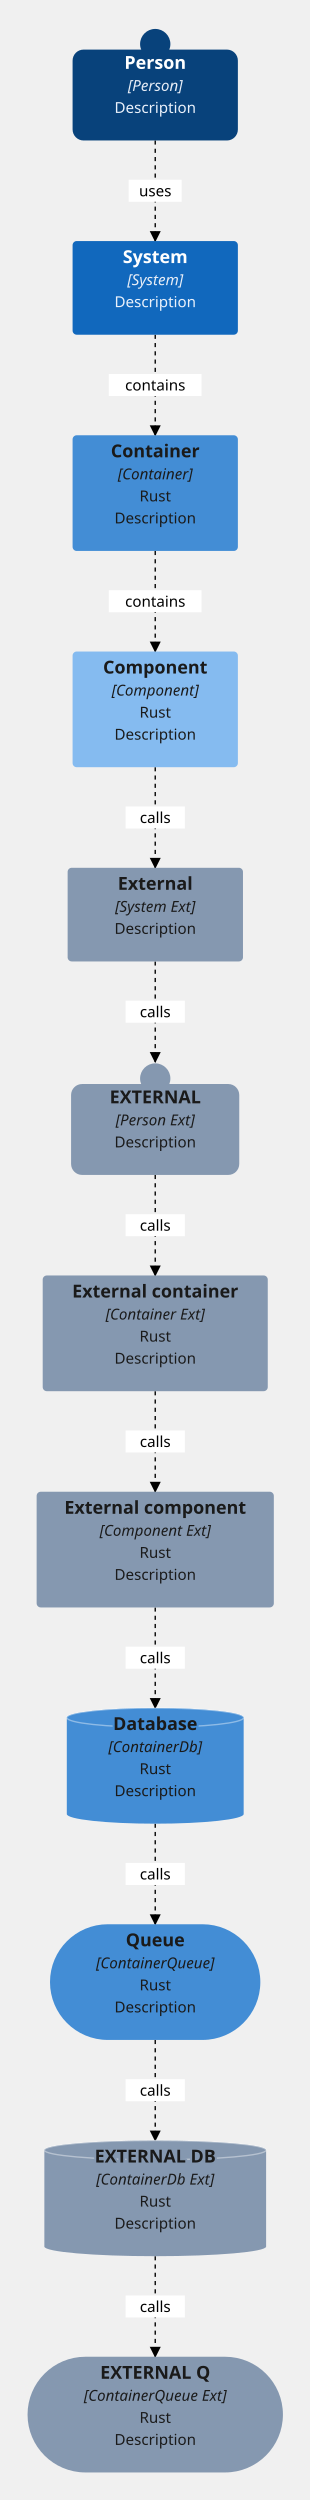
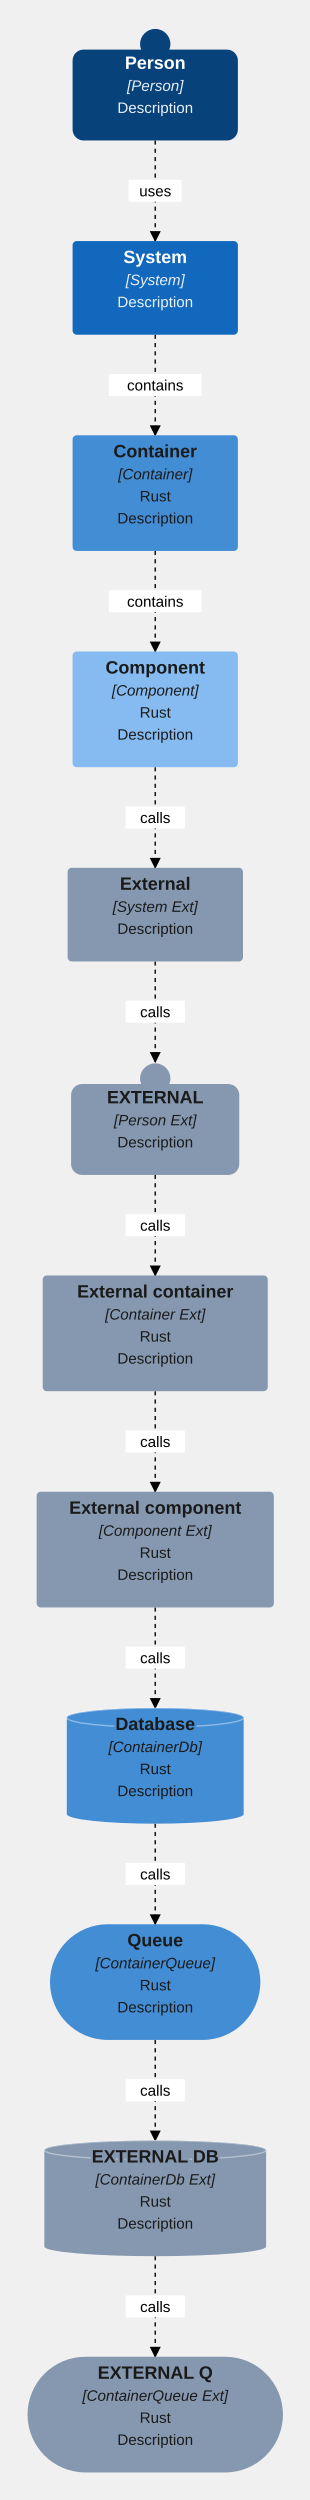
- <svg xmlns="http://www.w3.org/2000/svg" viewBox="0 0 225 1815" width="225" height="1815" style="font-family:sans-serif;font-size:13px">
+ <svg xmlns="http://www.w3.org/2000/svg" viewBox="0 0 225 1815" width="225" height="1815" style="font-family:Arial, Helvetica, sans-serif;font-size:13px">
  <defs>
    <marker id="mmd-c4-arrow" viewBox="0 0 10 10" refX="9" refY="5" markerWidth="8" markerHeight="8" orient="auto-start-reverse">
      <path d="M 0 0 L 10 5 L 0 10 z" fill="currentColor" />
    </marker>
  </defs>
  <path d="M 112.7 102.0 C 112.7 114.5 112.7 114.5 112.7 127.0 C 112.7 138.5 112.7 138.5 112.7 150.0 C 112.7 162.5 112.7 162.5 112.7 175.0" fill="none" stroke="currentColor" stroke-dasharray="3 3" marker-end="url(#mmd-c4-arrow)" />
  <rect x="93.4" y="130.5" width="38.5" height="16" fill="var(--surface, #fff)" />
  <text x="112.7" y="142.5" text-anchor="middle" font-size="11" fill="currentColor">uses</text>
  <path d="M 112.7 243.0 C 112.7 255.5 112.7 255.5 112.7 268.0 C 112.7 279.5 112.7 279.5 112.7 291.0 C 112.7 303.5 112.7 303.5 112.7 316.0" fill="none" stroke="currentColor" stroke-dasharray="3 3" marker-end="url(#mmd-c4-arrow)" />
  <rect x="79.0" y="271.5" width="67.3" height="16" fill="var(--surface, #fff)" />
  <text x="112.7" y="283.5" text-anchor="middle" font-size="11" fill="currentColor">contains</text>
  <path d="M 112.7 400.0 C 112.7 412.5 112.7 412.5 112.7 425.0 C 112.7 436.5 112.7 436.5 112.7 448.0 C 112.7 460.5 112.7 460.5 112.7 473.0" fill="none" stroke="currentColor" stroke-dasharray="3 3" marker-end="url(#mmd-c4-arrow)" />
  <rect x="79.0" y="428.5" width="67.3" height="16" fill="var(--surface, #fff)" />
  <text x="112.7" y="440.5" text-anchor="middle" font-size="11" fill="currentColor">contains</text>
  <path d="M 112.7 557.0 C 112.7 569.5 112.7 569.5 112.7 582.0 C 112.7 593.5 112.7 593.5 112.7 605.0 C 112.7 617.5 112.7 617.5 112.7 630.0" fill="none" stroke="currentColor" stroke-dasharray="3 3" marker-end="url(#mmd-c4-arrow)" />
  <rect x="91.2" y="585.5" width="43.0" height="16" fill="var(--surface, #fff)" />
  <text x="112.7" y="597.5" text-anchor="middle" font-size="11" fill="currentColor">calls</text>
  <path d="M 112.7 698.0 C 112.7 710.5 112.7 710.5 112.7 723.0 C 112.7 734.5 112.7 734.5 112.7 746.0 C 112.7 758.5 112.7 758.5 112.7 771.0" fill="none" stroke="currentColor" stroke-dasharray="3 3" marker-end="url(#mmd-c4-arrow)" />
  <rect x="91.2" y="726.5" width="43.0" height="16" fill="var(--surface, #fff)" />
  <text x="112.7" y="738.5" text-anchor="middle" font-size="11" fill="currentColor">calls</text>
  <path d="M 112.7 853.0 C 112.7 865.5 112.7 865.5 112.7 878.0 C 112.7 889.5 112.7 889.5 112.7 901.0 C 112.7 913.5 112.7 913.5 112.7 926.0" fill="none" stroke="currentColor" stroke-dasharray="3 3" marker-end="url(#mmd-c4-arrow)" />
  <rect x="91.2" y="881.5" width="43.0" height="16" fill="var(--surface, #fff)" />
  <text x="112.7" y="893.5" text-anchor="middle" font-size="11" fill="currentColor">calls</text>
  <path d="M 112.7 1010.0 C 112.7 1022.5 112.7 1022.5 112.7 1035.0 C 112.7 1046.5 112.7 1046.5 112.7 1058.0 C 112.7 1070.5 112.7 1070.5 112.7 1083.0" fill="none" stroke="currentColor" stroke-dasharray="3 3" marker-end="url(#mmd-c4-arrow)" />
  <rect x="91.2" y="1038.5" width="43.0" height="16" fill="var(--surface, #fff)" />
  <text x="112.7" y="1050.5" text-anchor="middle" font-size="11" fill="currentColor">calls</text>
  <path d="M 112.7 1167.0 C 112.7 1179.5 112.7 1179.5 112.7 1192.0 C 112.7 1203.5 112.7 1203.5 112.7 1215.0 C 112.7 1227.5 112.7 1227.5 112.7 1240.0" fill="none" stroke="currentColor" stroke-dasharray="3 3" marker-end="url(#mmd-c4-arrow)" />
  <rect x="91.2" y="1195.5" width="43.0" height="16" fill="var(--surface, #fff)" />
  <text x="112.7" y="1207.5" text-anchor="middle" font-size="11" fill="currentColor">calls</text>
  <path d="M 112.7 1324.0 C 112.7 1336.5 112.7 1336.5 112.7 1349.0 C 112.7 1360.5 112.7 1360.5 112.7 1372.0 C 112.7 1384.5 112.7 1384.5 112.7 1397.0" fill="none" stroke="currentColor" stroke-dasharray="3 3" marker-end="url(#mmd-c4-arrow)" />
  <rect x="91.2" y="1352.5" width="43.0" height="16" fill="var(--surface, #fff)" />
  <text x="112.7" y="1364.5" text-anchor="middle" font-size="11" fill="currentColor">calls</text>
  <path d="M 112.7 1481.0 C 112.7 1493.5 112.7 1493.5 112.7 1506.0 C 112.7 1517.5 112.7 1517.5 112.7 1529.0 C 112.7 1541.5 112.7 1541.5 112.7 1554.0" fill="none" stroke="currentColor" stroke-dasharray="3 3" marker-end="url(#mmd-c4-arrow)" />
  <rect x="91.2" y="1509.5" width="43.0" height="16" fill="var(--surface, #fff)" />
  <text x="112.7" y="1521.5" text-anchor="middle" font-size="11" fill="currentColor">calls</text>
  <path d="M 112.7 1638.0 C 112.7 1650.5 112.7 1650.5 112.7 1663.0 C 112.7 1674.5 112.7 1674.5 112.7 1686.0 C 112.7 1698.5 112.7 1698.5 112.7 1711.0" fill="none" stroke="currentColor" stroke-dasharray="3 3" marker-end="url(#mmd-c4-arrow)" />
  <rect x="91.2" y="1666.5" width="43.0" height="16" fill="var(--surface, #fff)" />
  <text x="112.7" y="1678.5" text-anchor="middle" font-size="11" fill="currentColor">calls</text>
  <circle cx="112.7" cy="32.0" r="11" fill="#08427b" />
  <rect x="52.7" y="36.0" width="120.0" height="66.0" fill="#08427b" rx="8" />
  <svg x="66.680" y="36.000" width="92.000" height="17.900" viewBox="66.680 36.000 92.000 17.900" overflow="hidden" style="overflow:hidden;max-width:none;width:92.000px;height:17.900px">
    <text x="112.7" y="50.0" text-anchor="middle" font-size="13" font-weight="700" font-style="normal" fill="#fff">Person</text>
  </svg>
  <svg x="66.680" y="53.900" width="92.000" height="15.400" viewBox="66.680 53.900 92.000 15.400" overflow="hidden" style="overflow:hidden;max-width:none;width:92.000px;height:15.400px">
    <text x="112.7" y="66.0" text-anchor="middle" font-size="11" font-weight="400" font-style="italic" fill="#e8eef7">[Person]</text>
  </svg>
  <svg x="66.680" y="69.900" width="92.000" height="15.400" viewBox="66.680 69.900 92.000 15.400" overflow="hidden" style="overflow:hidden;max-width:none;width:92.000px;height:15.400px">
    <text x="112.7" y="82.0" text-anchor="middle" font-size="11" font-weight="400" font-style="normal" fill="#eaf1fb">Description</text>
  </svg>
  <rect x="52.7" y="175.0" width="120.0" height="68.0" fill="#1168bd" rx="3" />
  <svg x="66.680" y="176.700" width="92.000" height="18.200" viewBox="66.680 176.700 92.000 18.200" overflow="hidden" style="overflow:hidden;max-width:none;width:92.000px;height:18.200px">
    <text x="112.7" y="191.0" text-anchor="middle" font-size="13" font-weight="700" font-style="normal" fill="#fff">System</text>
  </svg>
  <svg x="66.680" y="194.900" width="92.000" height="15.400" viewBox="66.680 194.900 92.000 15.400" overflow="hidden" style="overflow:hidden;max-width:none;width:92.000px;height:15.400px">
    <text x="112.7" y="207.0" text-anchor="middle" font-size="11" font-weight="400" font-style="italic" fill="#e8eef7">[System]</text>
  </svg>
  <svg x="66.680" y="210.900" width="92.000" height="15.400" viewBox="66.680 210.900 92.000 15.400" overflow="hidden" style="overflow:hidden;max-width:none;width:92.000px;height:15.400px">
    <text x="112.7" y="223.0" text-anchor="middle" font-size="11" font-weight="400" font-style="normal" fill="#eaf1fb">Description</text>
  </svg>
  <rect x="52.7" y="316.0" width="120.0" height="84.0" fill="#438dd5" rx="3" />
  <svg x="66.680" y="317.700" width="92.000" height="18.200" viewBox="66.680 317.700 92.000 18.200" overflow="hidden" style="overflow:hidden;max-width:none;width:92.000px;height:18.200px">
    <text x="112.7" y="332.0" text-anchor="middle" font-size="13" font-weight="700" font-style="normal" fill="var(--mermaid-data-text, #1a1a1a)">Container</text>
  </svg>
  <svg x="66.680" y="335.900" width="92.000" height="15.400" viewBox="66.680 335.900 92.000 15.400" overflow="hidden" style="overflow:hidden;max-width:none;width:92.000px;height:15.400px">
    <text x="112.7" y="348.0" text-anchor="middle" font-size="11" font-weight="400" font-style="italic" fill="var(--mermaid-data-text, #1a1a1a)">[Container]</text>
  </svg>
  <svg x="66.680" y="351.900" width="92.000" height="15.400" viewBox="66.680 351.900 92.000 15.400" overflow="hidden" style="overflow:hidden;max-width:none;width:92.000px;height:15.400px">
    <text x="112.7" y="364.0" text-anchor="middle" font-size="11" font-weight="400" font-style="normal" fill="var(--mermaid-data-text, #1a1a1a)">Rust</text>
  </svg>
  <svg x="66.680" y="367.900" width="92.000" height="15.400" viewBox="66.680 367.900 92.000 15.400" overflow="hidden" style="overflow:hidden;max-width:none;width:92.000px;height:15.400px">
    <text x="112.7" y="380.0" text-anchor="middle" font-size="11" font-weight="400" font-style="normal" fill="var(--mermaid-data-text, #1a1a1a)">Description</text>
  </svg>
  <rect x="52.7" y="473.0" width="120.0" height="84.0" fill="#85bbf0" rx="3" />
  <svg x="66.680" y="474.700" width="92.000" height="18.200" viewBox="66.680 474.700 92.000 18.200" overflow="hidden" style="overflow:hidden;max-width:none;width:92.000px;height:18.200px">
    <text x="112.7" y="489.0" text-anchor="middle" font-size="13" font-weight="700" font-style="normal" fill="var(--mermaid-data-text, #1a1a1a)">Component</text>
  </svg>
  <svg x="66.680" y="492.900" width="92.000" height="15.400" viewBox="66.680 492.900 92.000 15.400" overflow="hidden" style="overflow:hidden;max-width:none;width:92.000px;height:15.400px">
    <text x="112.7" y="505.0" text-anchor="middle" font-size="11" font-weight="400" font-style="italic" fill="var(--mermaid-data-text, #1a1a1a)">[Component]</text>
  </svg>
  <svg x="66.680" y="508.900" width="92.000" height="15.400" viewBox="66.680 508.900 92.000 15.400" overflow="hidden" style="overflow:hidden;max-width:none;width:92.000px;height:15.400px">
    <text x="112.7" y="521.0" text-anchor="middle" font-size="11" font-weight="400" font-style="normal" fill="var(--mermaid-data-text, #1a1a1a)">Rust</text>
  </svg>
  <svg x="66.680" y="524.900" width="92.000" height="15.400" viewBox="66.680 524.900 92.000 15.400" overflow="hidden" style="overflow:hidden;max-width:none;width:92.000px;height:15.400px">
    <text x="112.7" y="537.0" text-anchor="middle" font-size="11" font-weight="400" font-style="normal" fill="var(--mermaid-data-text, #1a1a1a)">Description</text>
  </svg>
  <rect x="49.1" y="630.0" width="127.3" height="68.0" fill="#8598b0" rx="3" />
  <svg x="63.050" y="631.700" width="99.260" height="18.200" viewBox="63.050 631.700 99.260 18.200" overflow="hidden" style="overflow:hidden;max-width:none;width:99.260px;height:18.200px">
    <text x="112.7" y="646.0" text-anchor="middle" font-size="13" font-weight="700" font-style="normal" fill="var(--mermaid-data-text, #1a1a1a)">External</text>
  </svg>
  <svg x="63.050" y="649.900" width="99.260" height="15.400" viewBox="63.050 649.900 99.260 15.400" overflow="hidden" style="overflow:hidden;max-width:none;width:99.260px;height:15.400px">
    <text x="112.7" y="662.0" text-anchor="middle" font-size="11" font-weight="400" font-style="italic" fill="var(--mermaid-data-text, #1a1a1a)">[System Ext]</text>
  </svg>
  <svg x="63.050" y="665.900" width="99.260" height="15.400" viewBox="63.050 665.900 99.260 15.400" overflow="hidden" style="overflow:hidden;max-width:none;width:99.260px;height:15.400px">
    <text x="112.7" y="678.0" text-anchor="middle" font-size="11" font-weight="400" font-style="normal" fill="var(--mermaid-data-text, #1a1a1a)">Description</text>
  </svg>
  <circle cx="112.7" cy="783.0" r="11" fill="#8598b0" />
  <rect x="51.6" y="787.0" width="122.1" height="66.0" fill="#8598b0" rx="8" />
  <svg x="65.640" y="787.000" width="94.080" height="17.900" viewBox="65.640 787.000 94.080 17.900" overflow="hidden" style="overflow:hidden;max-width:none;width:94.080px;height:17.900px">
    <text x="112.7" y="801.0" text-anchor="middle" font-size="13" font-weight="700" font-style="normal" fill="var(--mermaid-data-text, #1a1a1a)">EXTERNAL</text>
  </svg>
  <svg x="65.640" y="804.900" width="94.080" height="15.400" viewBox="65.640 804.900 94.080 15.400" overflow="hidden" style="overflow:hidden;max-width:none;width:94.080px;height:15.400px">
    <text x="112.7" y="817.0" text-anchor="middle" font-size="11" font-weight="400" font-style="italic" fill="var(--mermaid-data-text, #1a1a1a)">[Person Ext]</text>
  </svg>
  <svg x="65.640" y="820.900" width="94.080" height="15.400" viewBox="65.640 820.900 94.080 15.400" overflow="hidden" style="overflow:hidden;max-width:none;width:94.080px;height:15.400px">
    <text x="112.7" y="833.0" text-anchor="middle" font-size="11" font-weight="400" font-style="normal" fill="var(--mermaid-data-text, #1a1a1a)">Description</text>
  </svg>
  <rect x="31.0" y="926.0" width="163.4" height="84.0" fill="#8598b0" rx="3" />
  <svg x="44.990" y="927.700" width="135.380" height="18.200" viewBox="44.990 927.700 135.380 18.200" overflow="hidden" style="overflow:hidden;max-width:none;width:135.380px;height:18.200px">
    <text x="112.7" y="942.0" text-anchor="middle" font-size="13" font-weight="700" font-style="normal" fill="var(--mermaid-data-text, #1a1a1a)">External container</text>
  </svg>
  <svg x="44.990" y="945.900" width="135.380" height="15.400" viewBox="44.990 945.900 135.380 15.400" overflow="hidden" style="overflow:hidden;max-width:none;width:135.380px;height:15.400px">
    <text x="112.7" y="958.0" text-anchor="middle" font-size="11" font-weight="400" font-style="italic" fill="var(--mermaid-data-text, #1a1a1a)">[Container Ext]</text>
  </svg>
  <svg x="44.990" y="961.900" width="135.380" height="15.400" viewBox="44.990 961.900 135.380 15.400" overflow="hidden" style="overflow:hidden;max-width:none;width:135.380px;height:15.400px">
    <text x="112.7" y="974.0" text-anchor="middle" font-size="11" font-weight="400" font-style="normal" fill="var(--mermaid-data-text, #1a1a1a)">Rust</text>
  </svg>
  <svg x="44.990" y="977.900" width="135.380" height="15.400" viewBox="44.990 977.900 135.380 15.400" overflow="hidden" style="overflow:hidden;max-width:none;width:135.380px;height:15.400px">
    <text x="112.7" y="990.0" text-anchor="middle" font-size="11" font-weight="400" font-style="normal" fill="var(--mermaid-data-text, #1a1a1a)">Description</text>
  </svg>
  <rect x="26.6" y="1083.0" width="172.2" height="84.0" fill="#8598b0" rx="3" />
  <svg x="40.580" y="1084.700" width="144.200" height="18.200" viewBox="40.580 1084.700 144.200 18.200" overflow="hidden" style="overflow:hidden;max-width:none;width:144.200px;height:18.200px">
    <text x="112.7" y="1099.0" text-anchor="middle" font-size="13" font-weight="700" font-style="normal" fill="var(--mermaid-data-text, #1a1a1a)">External component</text>
  </svg>
  <svg x="40.580" y="1102.900" width="144.200" height="15.400" viewBox="40.580 1102.900 144.200 15.400" overflow="hidden" style="overflow:hidden;max-width:none;width:144.200px;height:15.400px">
    <text x="112.7" y="1115.0" text-anchor="middle" font-size="11" font-weight="400" font-style="italic" fill="var(--mermaid-data-text, #1a1a1a)">[Component Ext]</text>
  </svg>
  <svg x="40.580" y="1118.900" width="144.200" height="15.400" viewBox="40.580 1118.900 144.200 15.400" overflow="hidden" style="overflow:hidden;max-width:none;width:144.200px;height:15.400px">
    <text x="112.7" y="1131.0" text-anchor="middle" font-size="11" font-weight="400" font-style="normal" fill="var(--mermaid-data-text, #1a1a1a)">Rust</text>
  </svg>
  <svg x="40.580" y="1134.900" width="144.200" height="15.400" viewBox="40.580 1134.900 144.200 15.400" overflow="hidden" style="overflow:hidden;max-width:none;width:144.200px;height:15.400px">
    <text x="112.7" y="1147.0" text-anchor="middle" font-size="11" font-weight="400" font-style="normal" fill="var(--mermaid-data-text, #1a1a1a)">Description</text>
  </svg>
  <path d="M 48.5 1247.0 L 48.5 1317.0 A 64.2 7 0 0 0 176.9 1317.0 L 176.9 1247.0 A 64.2 7 0 0 0 48.5 1247.0 Z" fill="#438dd5" />
  <ellipse cx="112.7" cy="1247.0" rx="64.2" ry="7" fill="#438dd5" stroke="#fff" stroke-opacity="0.4" />
  <svg x="74.748" y="1241.700" width="75.864" height="18.200" viewBox="74.748 1241.700 75.864 18.200" overflow="hidden" style="overflow:hidden;max-width:none;width:75.864px;height:18.200px">
    <text x="112.7" y="1256.0" text-anchor="middle" font-size="13" font-weight="700" font-style="normal" fill="var(--mermaid-data-text, #1a1a1a)" stroke="#438dd5" stroke-width="3" stroke-linejoin="round" paint-order="stroke">Database</text>
  </svg>
  <svg x="62.490" y="1259.900" width="100.380" height="15.400" viewBox="62.490 1259.900 100.380 15.400" overflow="hidden" style="overflow:hidden;max-width:none;width:100.380px;height:15.400px">
    <text x="112.7" y="1272.0" text-anchor="middle" font-size="11" font-weight="400" font-style="italic" fill="var(--mermaid-data-text, #1a1a1a)">[ContainerDb]</text>
  </svg>
  <svg x="62.490" y="1275.900" width="100.380" height="15.400" viewBox="62.490 1275.900 100.380 15.400" overflow="hidden" style="overflow:hidden;max-width:none;width:100.380px;height:15.400px">
    <text x="112.7" y="1288.0" text-anchor="middle" font-size="11" font-weight="400" font-style="normal" fill="var(--mermaid-data-text, #1a1a1a)">Rust</text>
  </svg>
  <svg x="62.490" y="1291.900" width="100.380" height="15.400" viewBox="62.490 1291.900 100.380 15.400" overflow="hidden" style="overflow:hidden;max-width:none;width:100.380px;height:15.400px">
    <text x="112.7" y="1304.0" text-anchor="middle" font-size="11" font-weight="400" font-style="normal" fill="var(--mermaid-data-text, #1a1a1a)">Description</text>
  </svg>
  <rect x="36.3" y="1397.0" width="152.7" height="84.0" fill="#438dd5" rx="42.0" />
  <svg x="70.482" y="1398.700" width="84.397" height="18.200" viewBox="70.482 1398.700 84.397 18.200" overflow="hidden" style="overflow:hidden;max-width:none;width:84.397px;height:18.200px">
    <text x="112.7" y="1413.0" text-anchor="middle" font-size="13" font-weight="700" font-style="normal" fill="var(--mermaid-data-text, #1a1a1a)">Queue</text>
  </svg>
  <svg x="50.310" y="1416.900" width="124.740" height="15.400" viewBox="50.310 1416.900 124.740 15.400" overflow="hidden" style="overflow:hidden;max-width:none;width:124.740px;height:15.400px">
    <text x="112.7" y="1429.0" text-anchor="middle" font-size="11" font-weight="400" font-style="italic" fill="var(--mermaid-data-text, #1a1a1a)">[ContainerQueue]</text>
  </svg>
  <svg x="50.310" y="1432.900" width="124.740" height="15.400" viewBox="50.310 1432.900 124.740 15.400" overflow="hidden" style="overflow:hidden;max-width:none;width:124.740px;height:15.400px">
    <text x="112.7" y="1445.0" text-anchor="middle" font-size="11" font-weight="400" font-style="normal" fill="var(--mermaid-data-text, #1a1a1a)">Rust</text>
  </svg>
  <svg x="50.310" y="1448.900" width="124.740" height="15.400" viewBox="50.310 1448.900 124.740 15.400" overflow="hidden" style="overflow:hidden;max-width:none;width:124.740px;height:15.400px">
    <text x="112.7" y="1461.0" text-anchor="middle" font-size="11" font-weight="400" font-style="normal" fill="var(--mermaid-data-text, #1a1a1a)">Description</text>
  </svg>
  <path d="M 32.2 1561.0 L 32.2 1631.0 A 80.5 7 0 0 0 193.2 1631.0 L 193.2 1561.0 A 80.5 7 0 0 0 32.2 1561.0 Z" fill="#8598b0" />
  <ellipse cx="112.7" cy="1561.0" rx="80.5" ry="7" fill="#8598b0" stroke="#fff" stroke-opacity="0.4" />
  <svg x="64.093" y="1555.700" width="97.173" height="18.200" viewBox="64.093 1555.700 97.173 18.200" overflow="hidden" style="overflow:hidden;max-width:none;width:97.173px;height:18.200px">
    <text x="112.7" y="1570.0" text-anchor="middle" font-size="13" font-weight="700" font-style="normal" fill="var(--mermaid-data-text, #1a1a1a)" stroke="#8598b0" stroke-width="3" stroke-linejoin="round" paint-order="stroke">EXTERNAL DB</text>
  </svg>
  <svg x="46.180" y="1573.900" width="133.000" height="15.400" viewBox="46.180 1573.900 133.000 15.400" overflow="hidden" style="overflow:hidden;max-width:none;width:133.000px;height:15.400px">
    <text x="112.7" y="1586.0" text-anchor="middle" font-size="11" font-weight="400" font-style="italic" fill="var(--mermaid-data-text, #1a1a1a)">[ContainerDb Ext]</text>
  </svg>
  <svg x="46.180" y="1589.900" width="133.000" height="15.400" viewBox="46.180 1589.900 133.000 15.400" overflow="hidden" style="overflow:hidden;max-width:none;width:133.000px;height:15.400px">
    <text x="112.7" y="1602.0" text-anchor="middle" font-size="11" font-weight="400" font-style="normal" fill="var(--mermaid-data-text, #1a1a1a)">Rust</text>
  </svg>
  <svg x="46.180" y="1605.900" width="133.000" height="15.400" viewBox="46.180 1605.900 133.000 15.400" overflow="hidden" style="overflow:hidden;max-width:none;width:133.000px;height:15.400px">
    <text x="112.7" y="1618.0" text-anchor="middle" font-size="11" font-weight="400" font-style="normal" fill="var(--mermaid-data-text, #1a1a1a)">Description</text>
  </svg>
  <rect x="20.0" y="1711.0" width="185.4" height="84.0" fill="#8598b0" rx="42.0" />
  <svg x="54.172" y="1712.700" width="117.017" height="18.200" viewBox="54.172 1712.700 117.017 18.200" overflow="hidden" style="overflow:hidden;max-width:none;width:117.017px;height:18.200px">
    <text x="112.7" y="1727.0" text-anchor="middle" font-size="13" font-weight="700" font-style="normal" fill="var(--mermaid-data-text, #1a1a1a)">EXTERNAL Q</text>
  </svg>
  <svg x="34.000" y="1730.900" width="157.360" height="15.400" viewBox="34.000 1730.900 157.360 15.400" overflow="hidden" style="overflow:hidden;max-width:none;width:157.360px;height:15.400px">
    <text x="112.7" y="1743.0" text-anchor="middle" font-size="11" font-weight="400" font-style="italic" fill="var(--mermaid-data-text, #1a1a1a)">[ContainerQueue Ext]</text>
  </svg>
  <svg x="34.000" y="1746.900" width="157.360" height="15.400" viewBox="34.000 1746.900 157.360 15.400" overflow="hidden" style="overflow:hidden;max-width:none;width:157.360px;height:15.400px">
    <text x="112.7" y="1759.0" text-anchor="middle" font-size="11" font-weight="400" font-style="normal" fill="var(--mermaid-data-text, #1a1a1a)">Rust</text>
  </svg>
  <svg x="34.000" y="1762.900" width="157.360" height="15.400" viewBox="34.000 1762.900 157.360 15.400" overflow="hidden" style="overflow:hidden;max-width:none;width:157.360px;height:15.400px">
    <text x="112.7" y="1775.0" text-anchor="middle" font-size="11" font-weight="400" font-style="normal" fill="var(--mermaid-data-text, #1a1a1a)">Description</text>
  </svg>
</svg>
